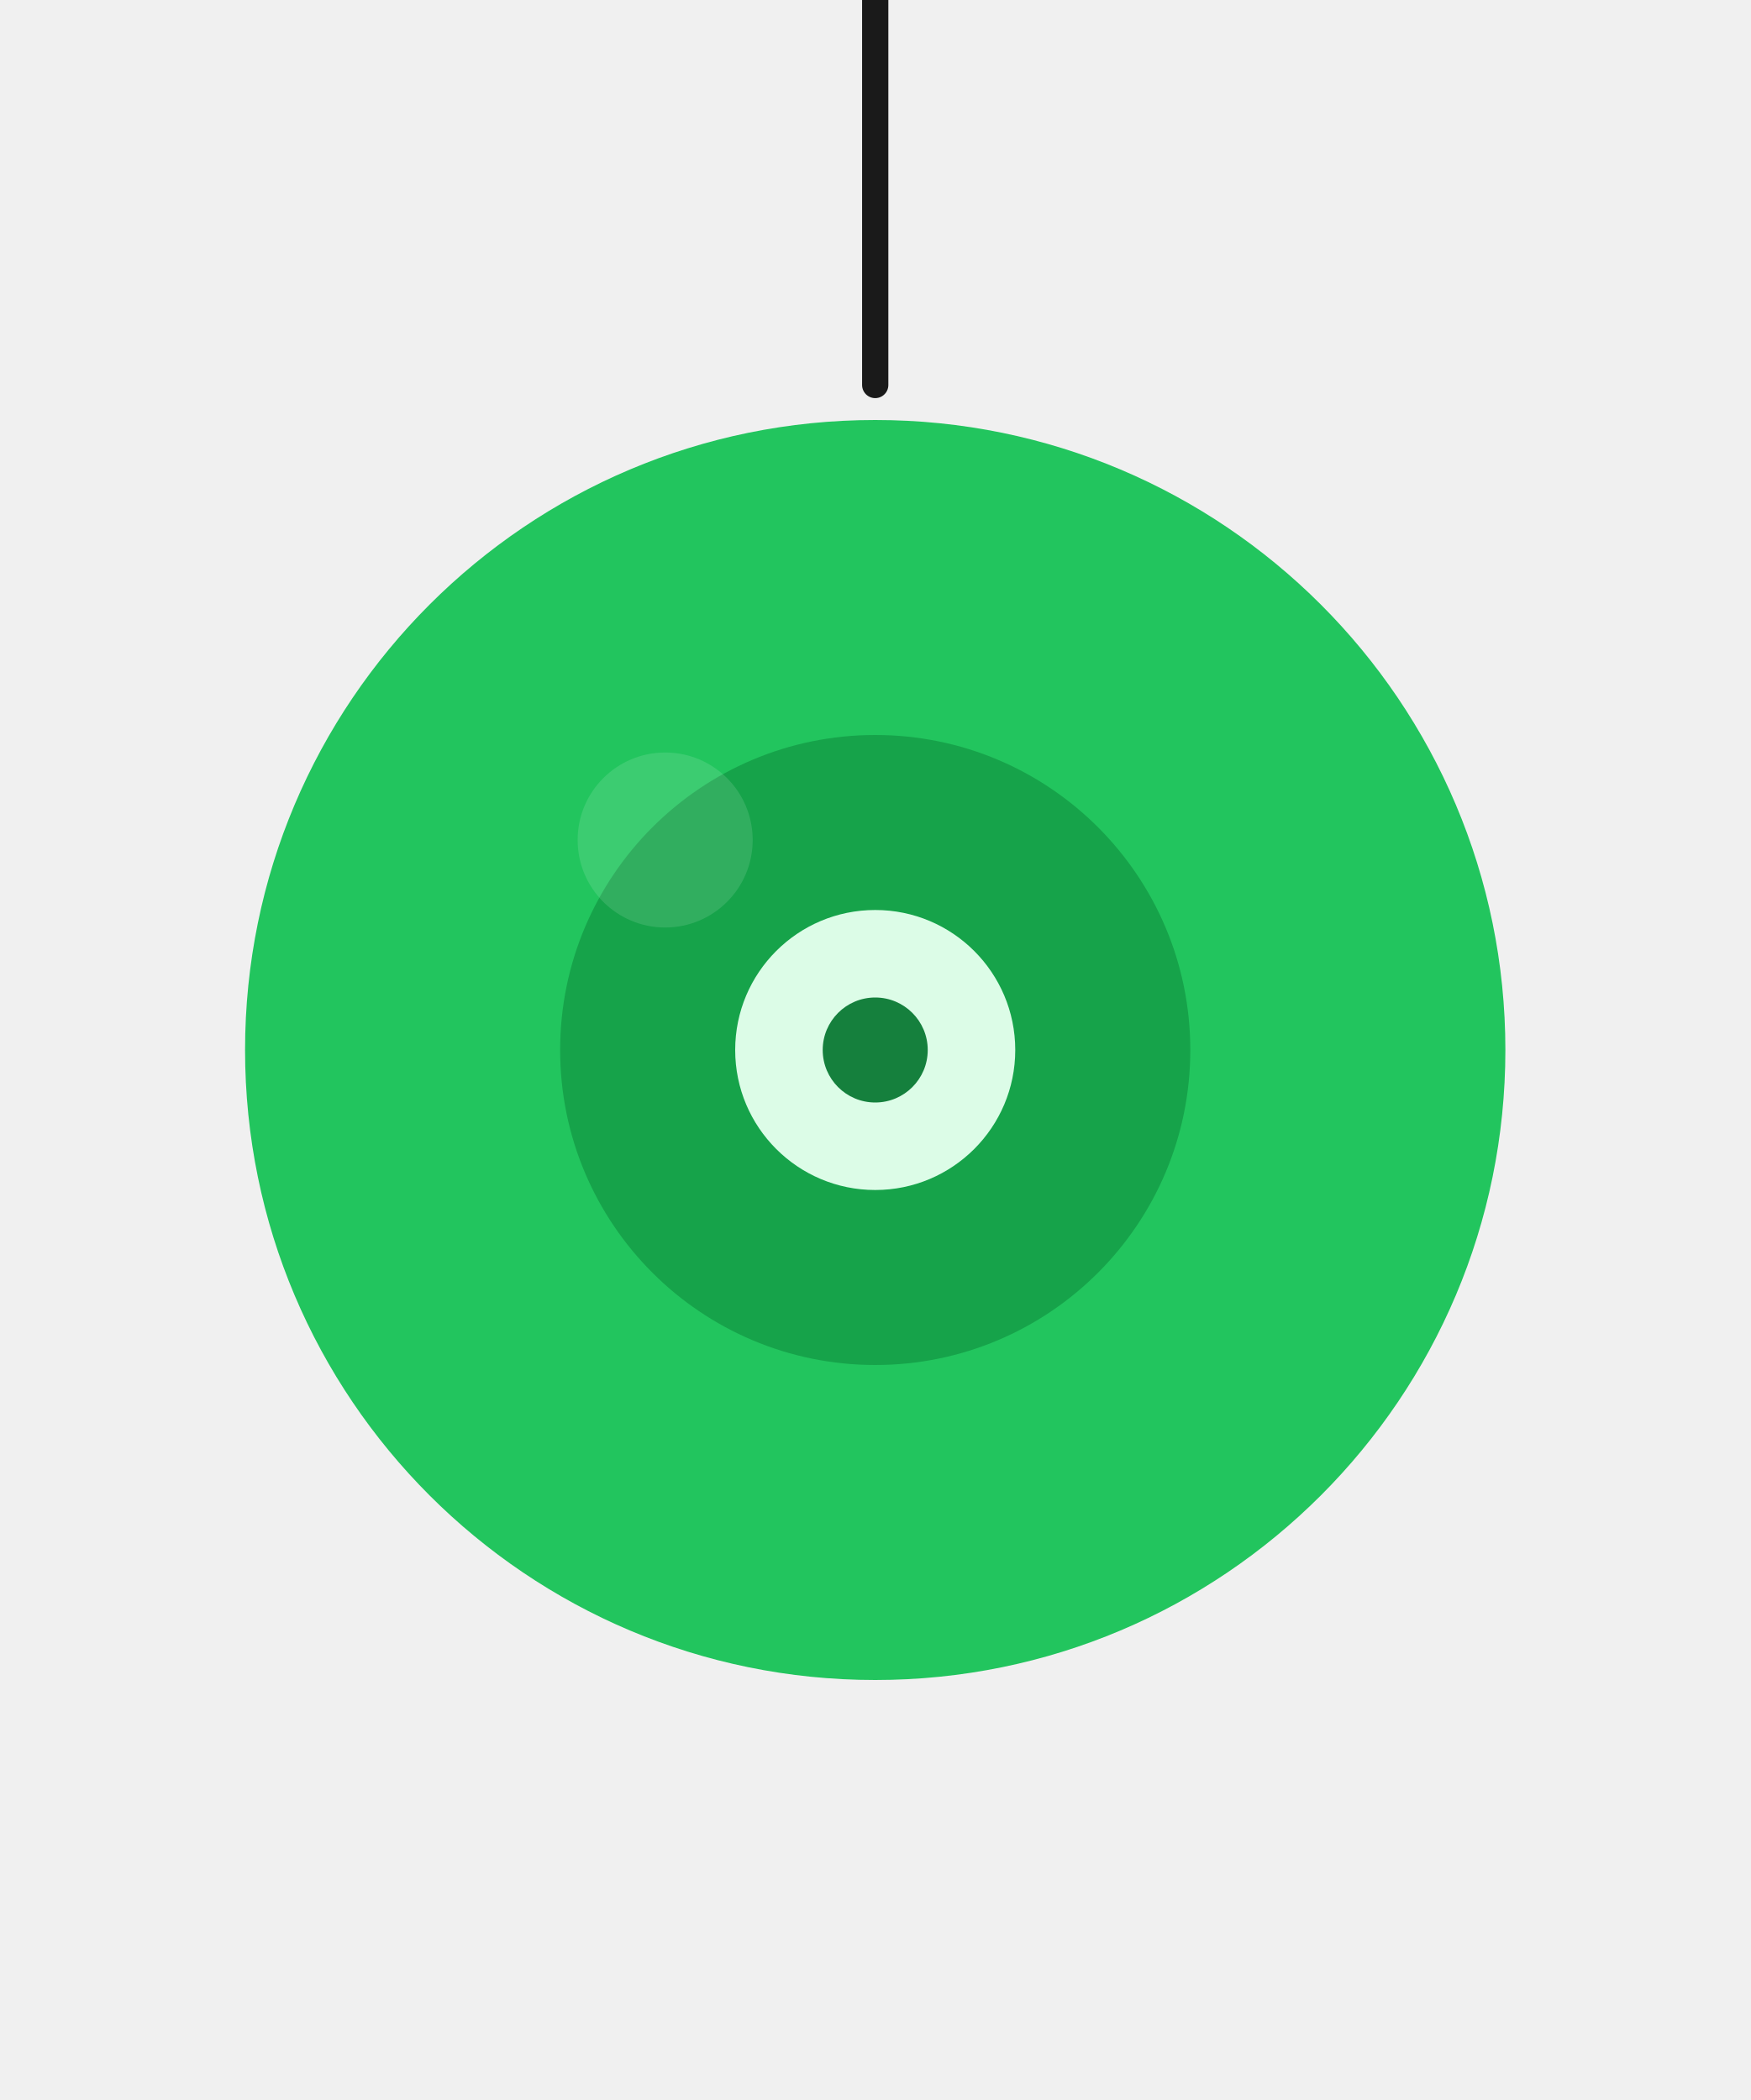
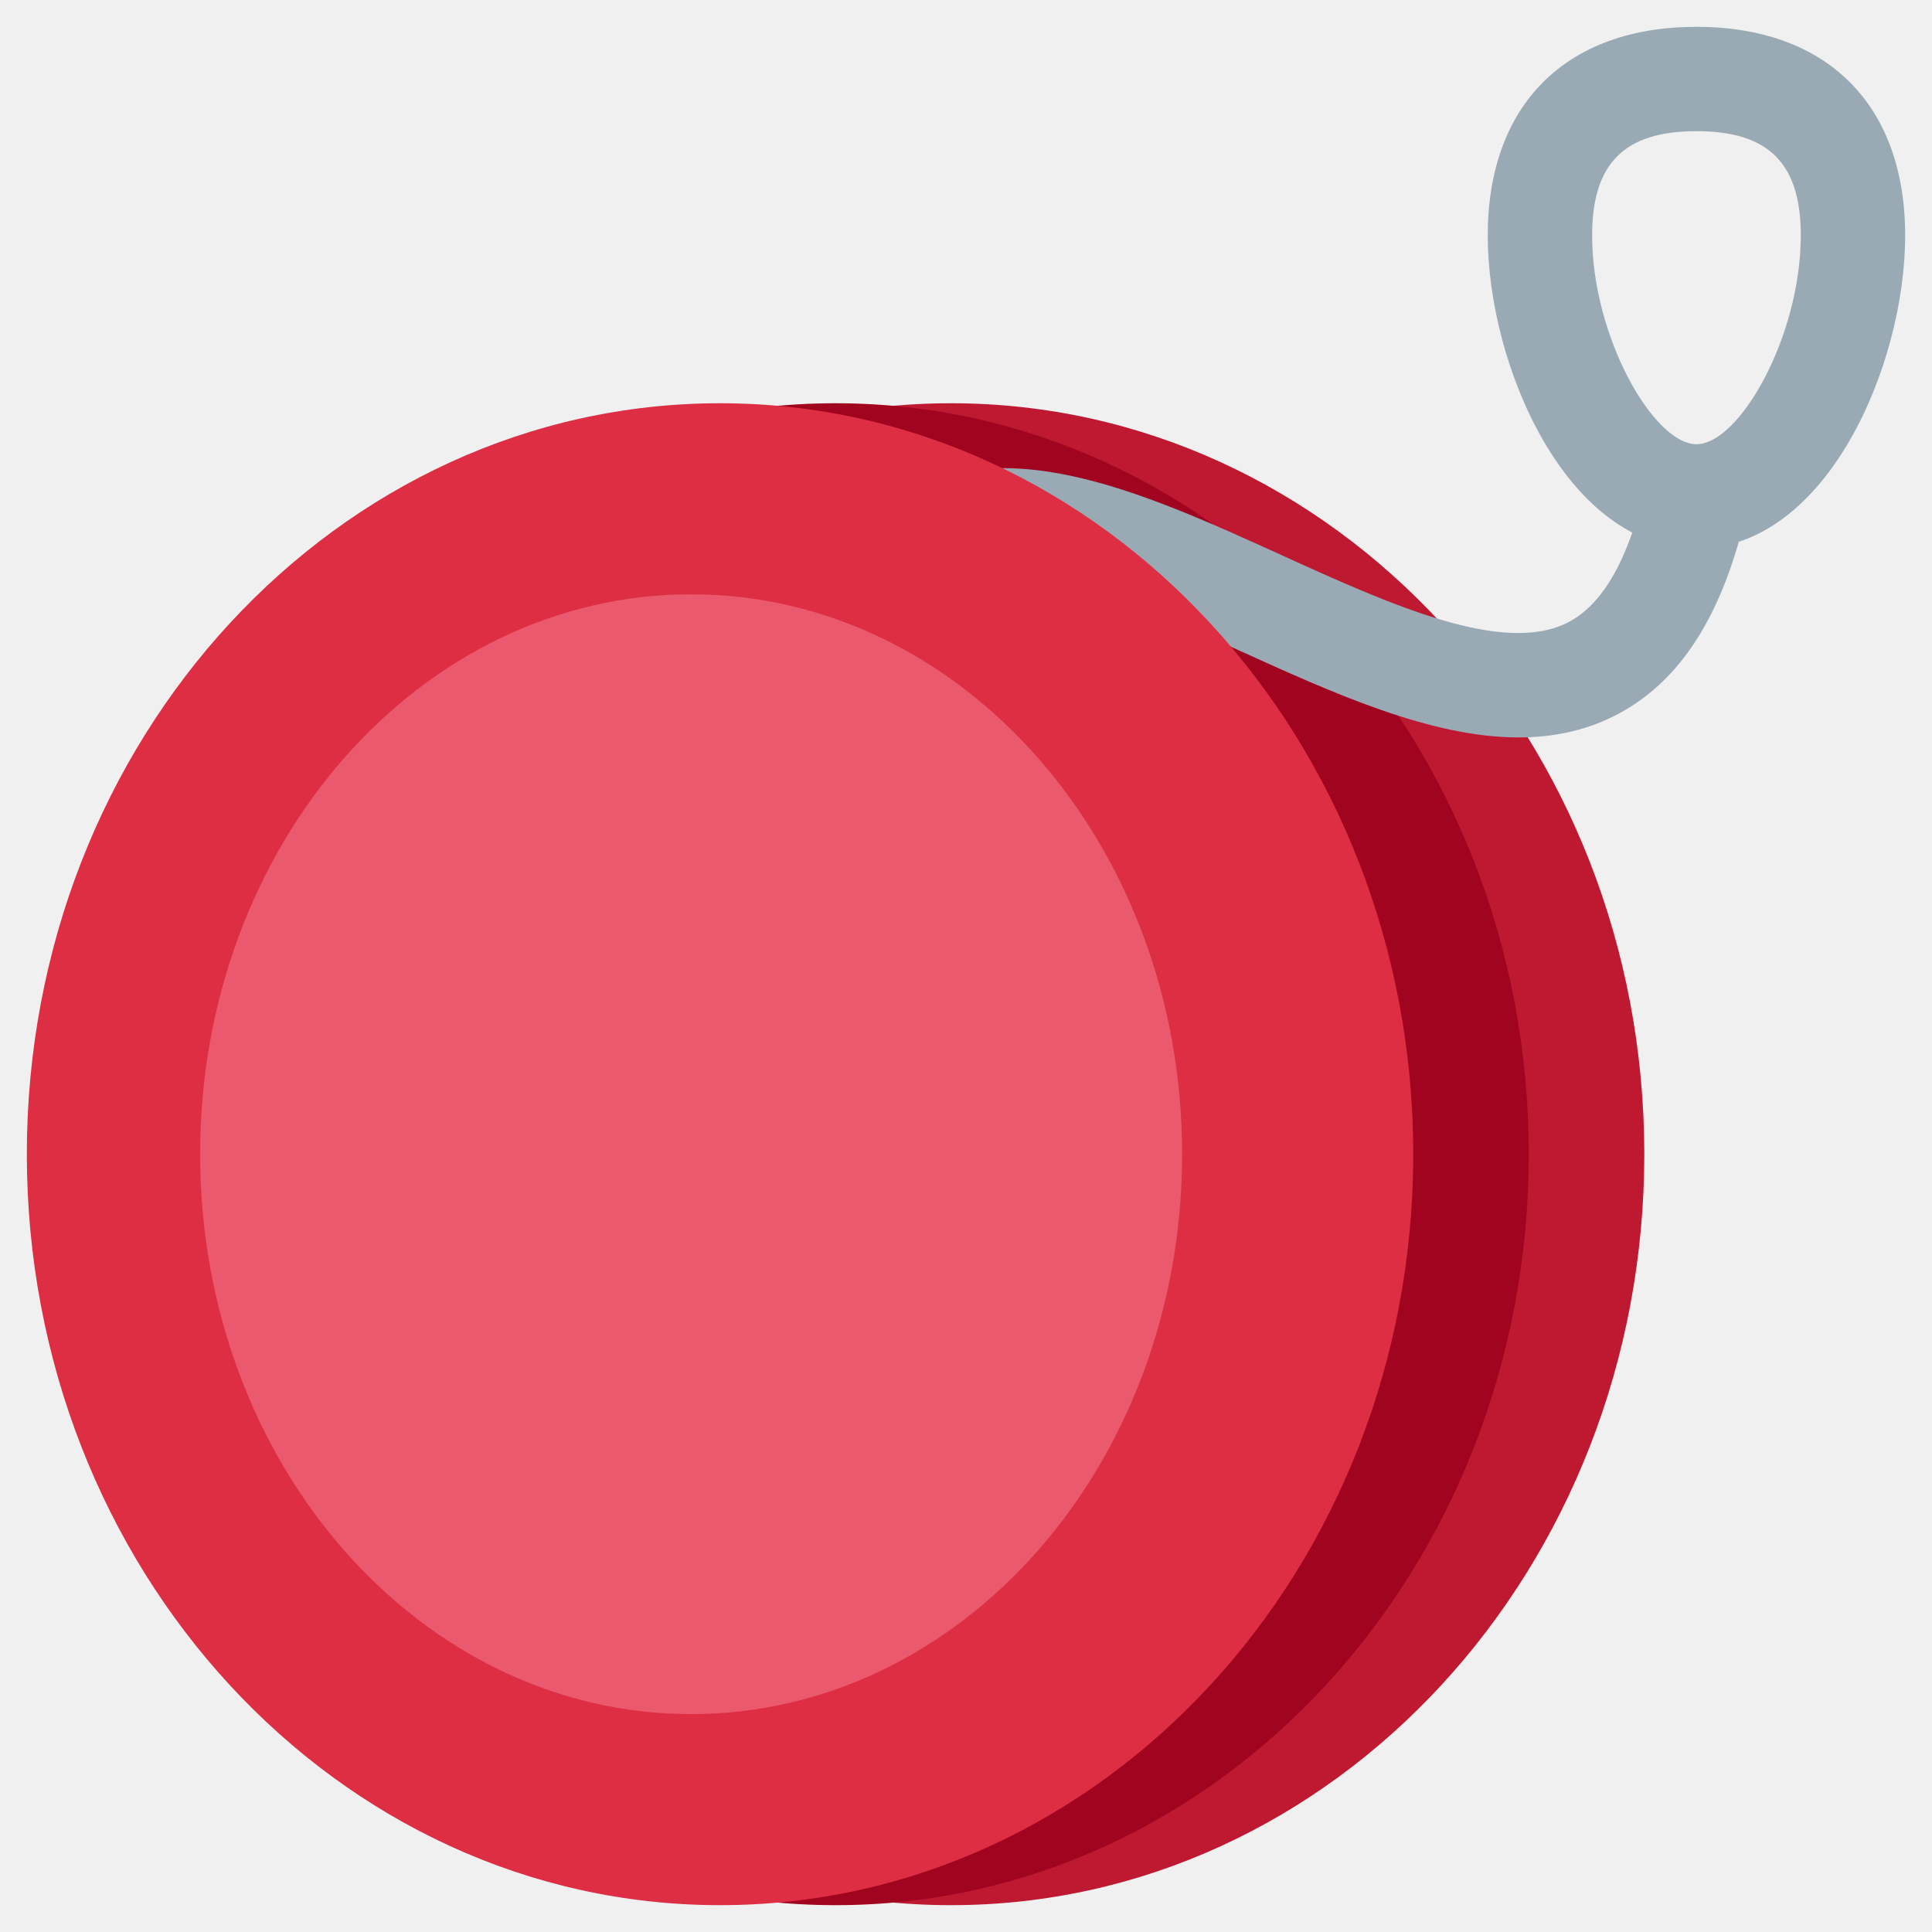
- <svg xmlns="http://www.w3.org/2000/svg" viewBox="0 0 100 120" width="100" height="120">
-   <line x1="50" y1="0" x2="50" y2="22" stroke="#1a1a1a" stroke-width="1.5" stroke-linecap="round" />
-   <circle cx="50" cy="60" r="36" fill="#22c55e" />
-   <circle cx="50" cy="60" r="18" fill="#16a34a" />
-   <circle cx="50" cy="60" r="8" fill="#dcfce7" />
-   <circle cx="50" cy="60" r="3" fill="#15803d" />
-   <circle cx="38" cy="48" r="5" fill="white" opacity="0.12" />
+ <svg xmlns="http://www.w3.org/2000/svg" viewBox="0 0 36 36">
+   <ellipse fill="#BE1931" cx="17.722" cy="21.507" rx="12.917" ry="13.993" />
+   <ellipse fill="#A0041E" cx="15.569" cy="21.507" rx="12.917" ry="13.993" />
+   <path fill="#99AAB5" d="M28.298 13.741c-1.643 0-3.457-.825-5.227-1.629-2.124-.966-4.322-1.966-5.46-1.113l-1.167-1.555c2.06-1.544 4.79-.303 7.431.898 2.023.92 4.117 1.868 5.327 1.263.664-.331 1.155-1.195 1.459-2.566l1.899.422c-.444 2-1.259 3.27-2.49 3.885-.558.278-1.153.395-1.772.395z" />
+   <ellipse fill="#DD2E44" cx="13.417" cy="21.507" rx="12.917" ry="13.993" />
+   <ellipse fill="#EA596E" cx="12.878" cy="21.507" rx="9.149" ry="10.433" />
+   <path fill="#99AAB5" d="M31.611 10.222c-2.41 0-3.889-3.398-3.889-5.833S29.176.5 31.611.5 35.5 1.954 35.5 4.389c0 2.436-1.479 5.833-3.889 5.833zm0-7.778c-1.344 0-1.944.6-1.944 1.944 0 1.878 1.141 3.889 1.944 3.889s1.944-2.011 1.944-3.889c.001-1.344-.599-1.944-1.944-1.944z" />
</svg>
